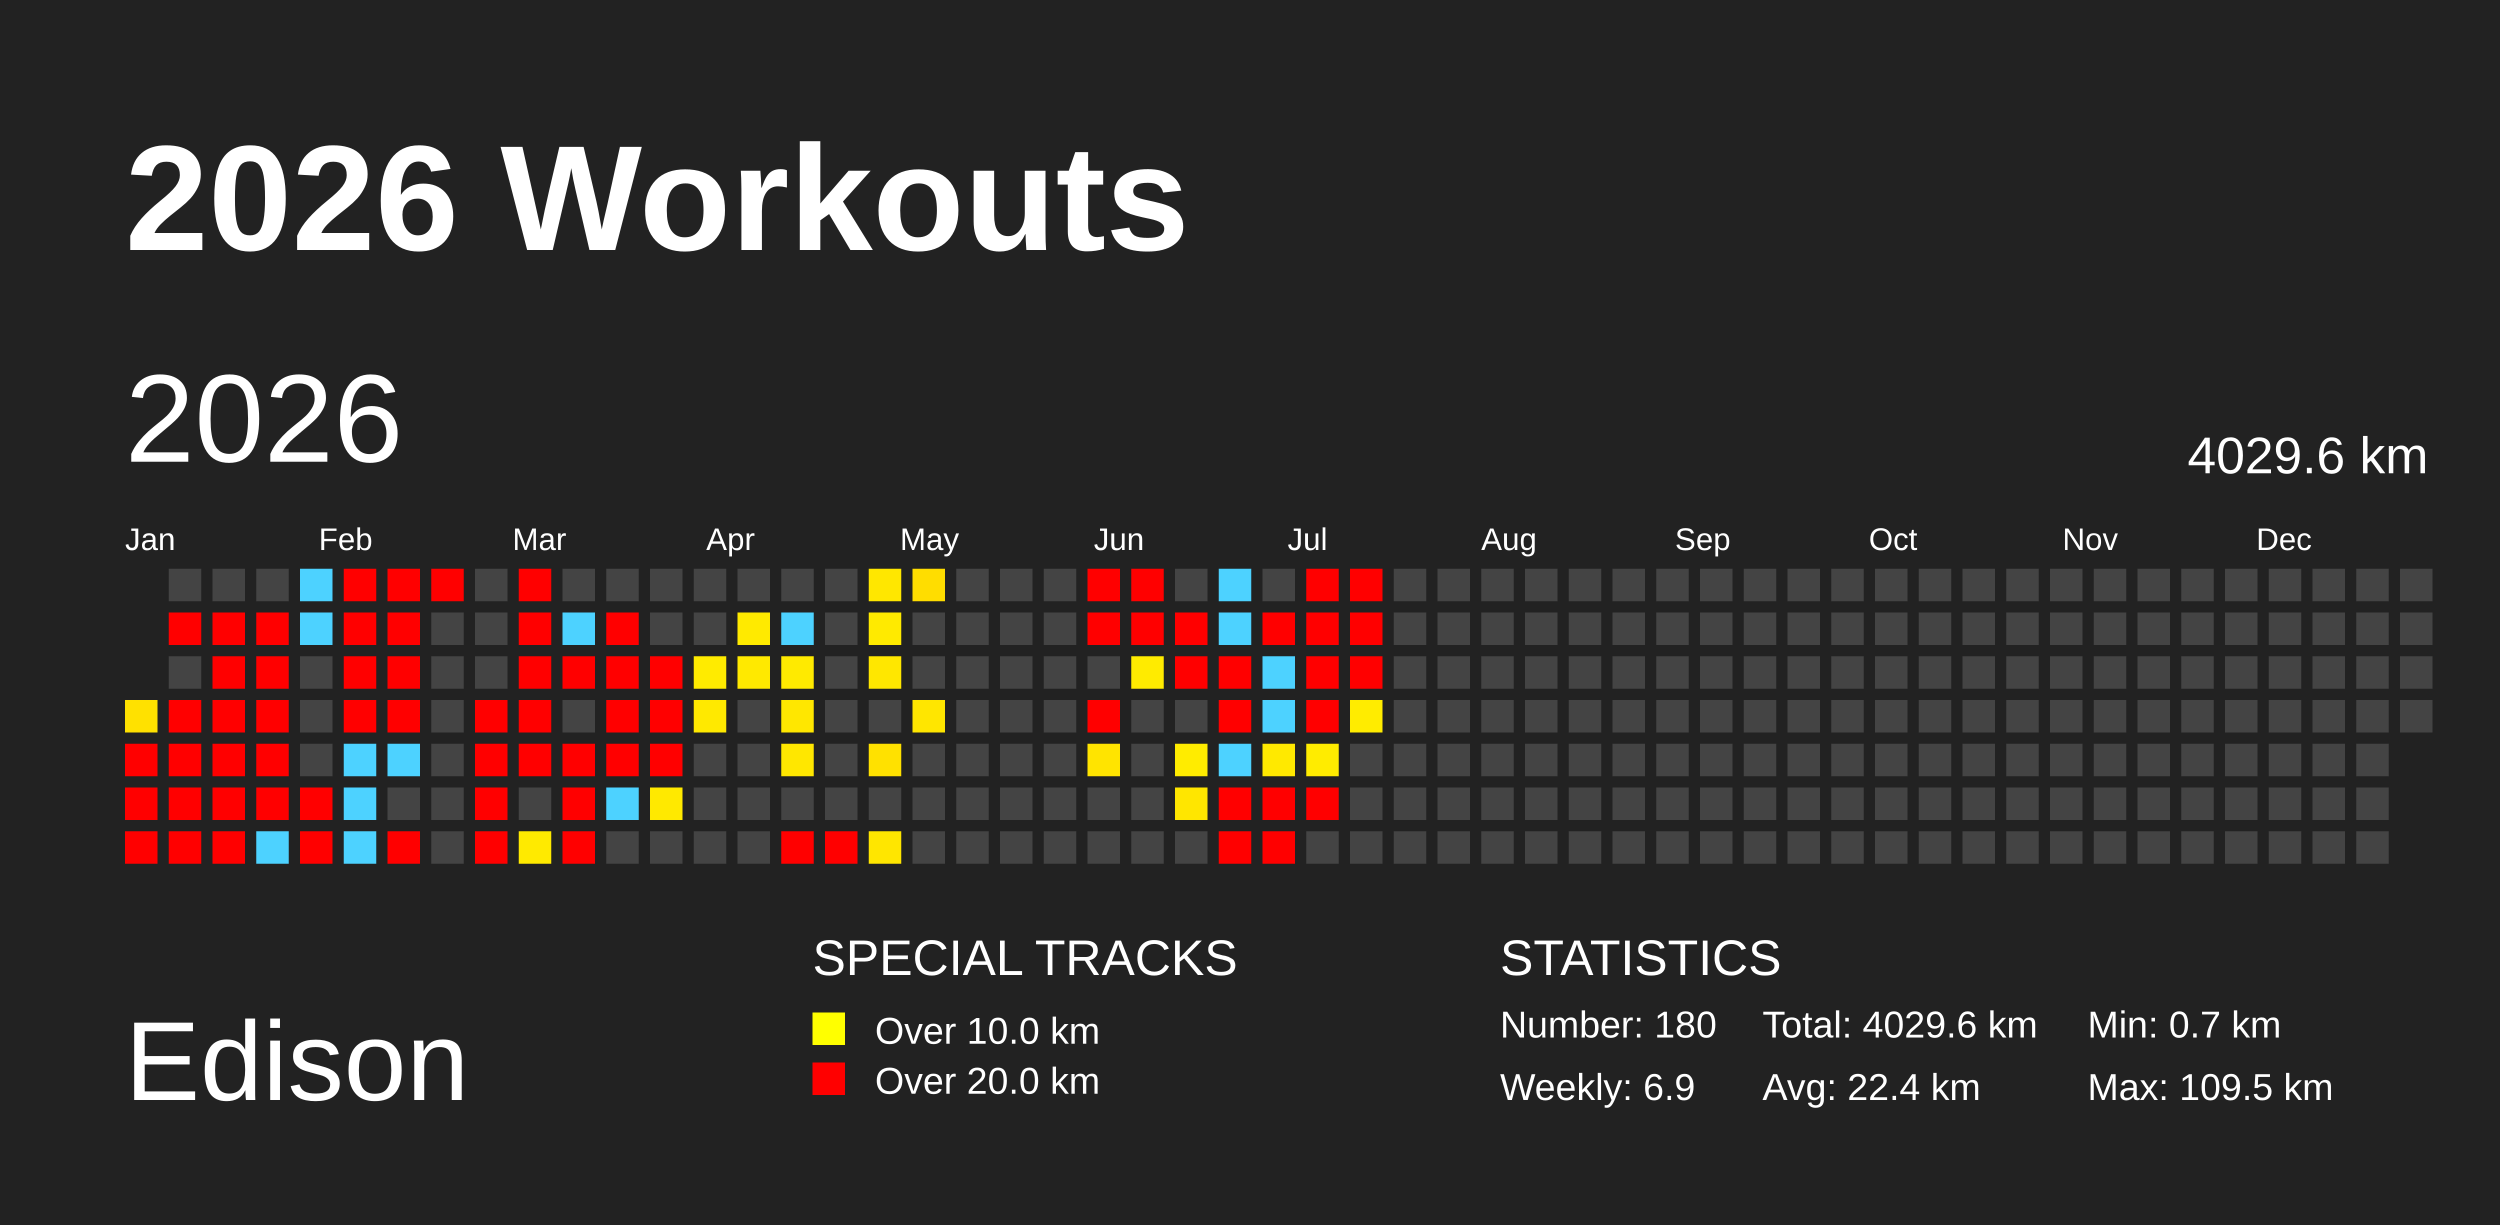
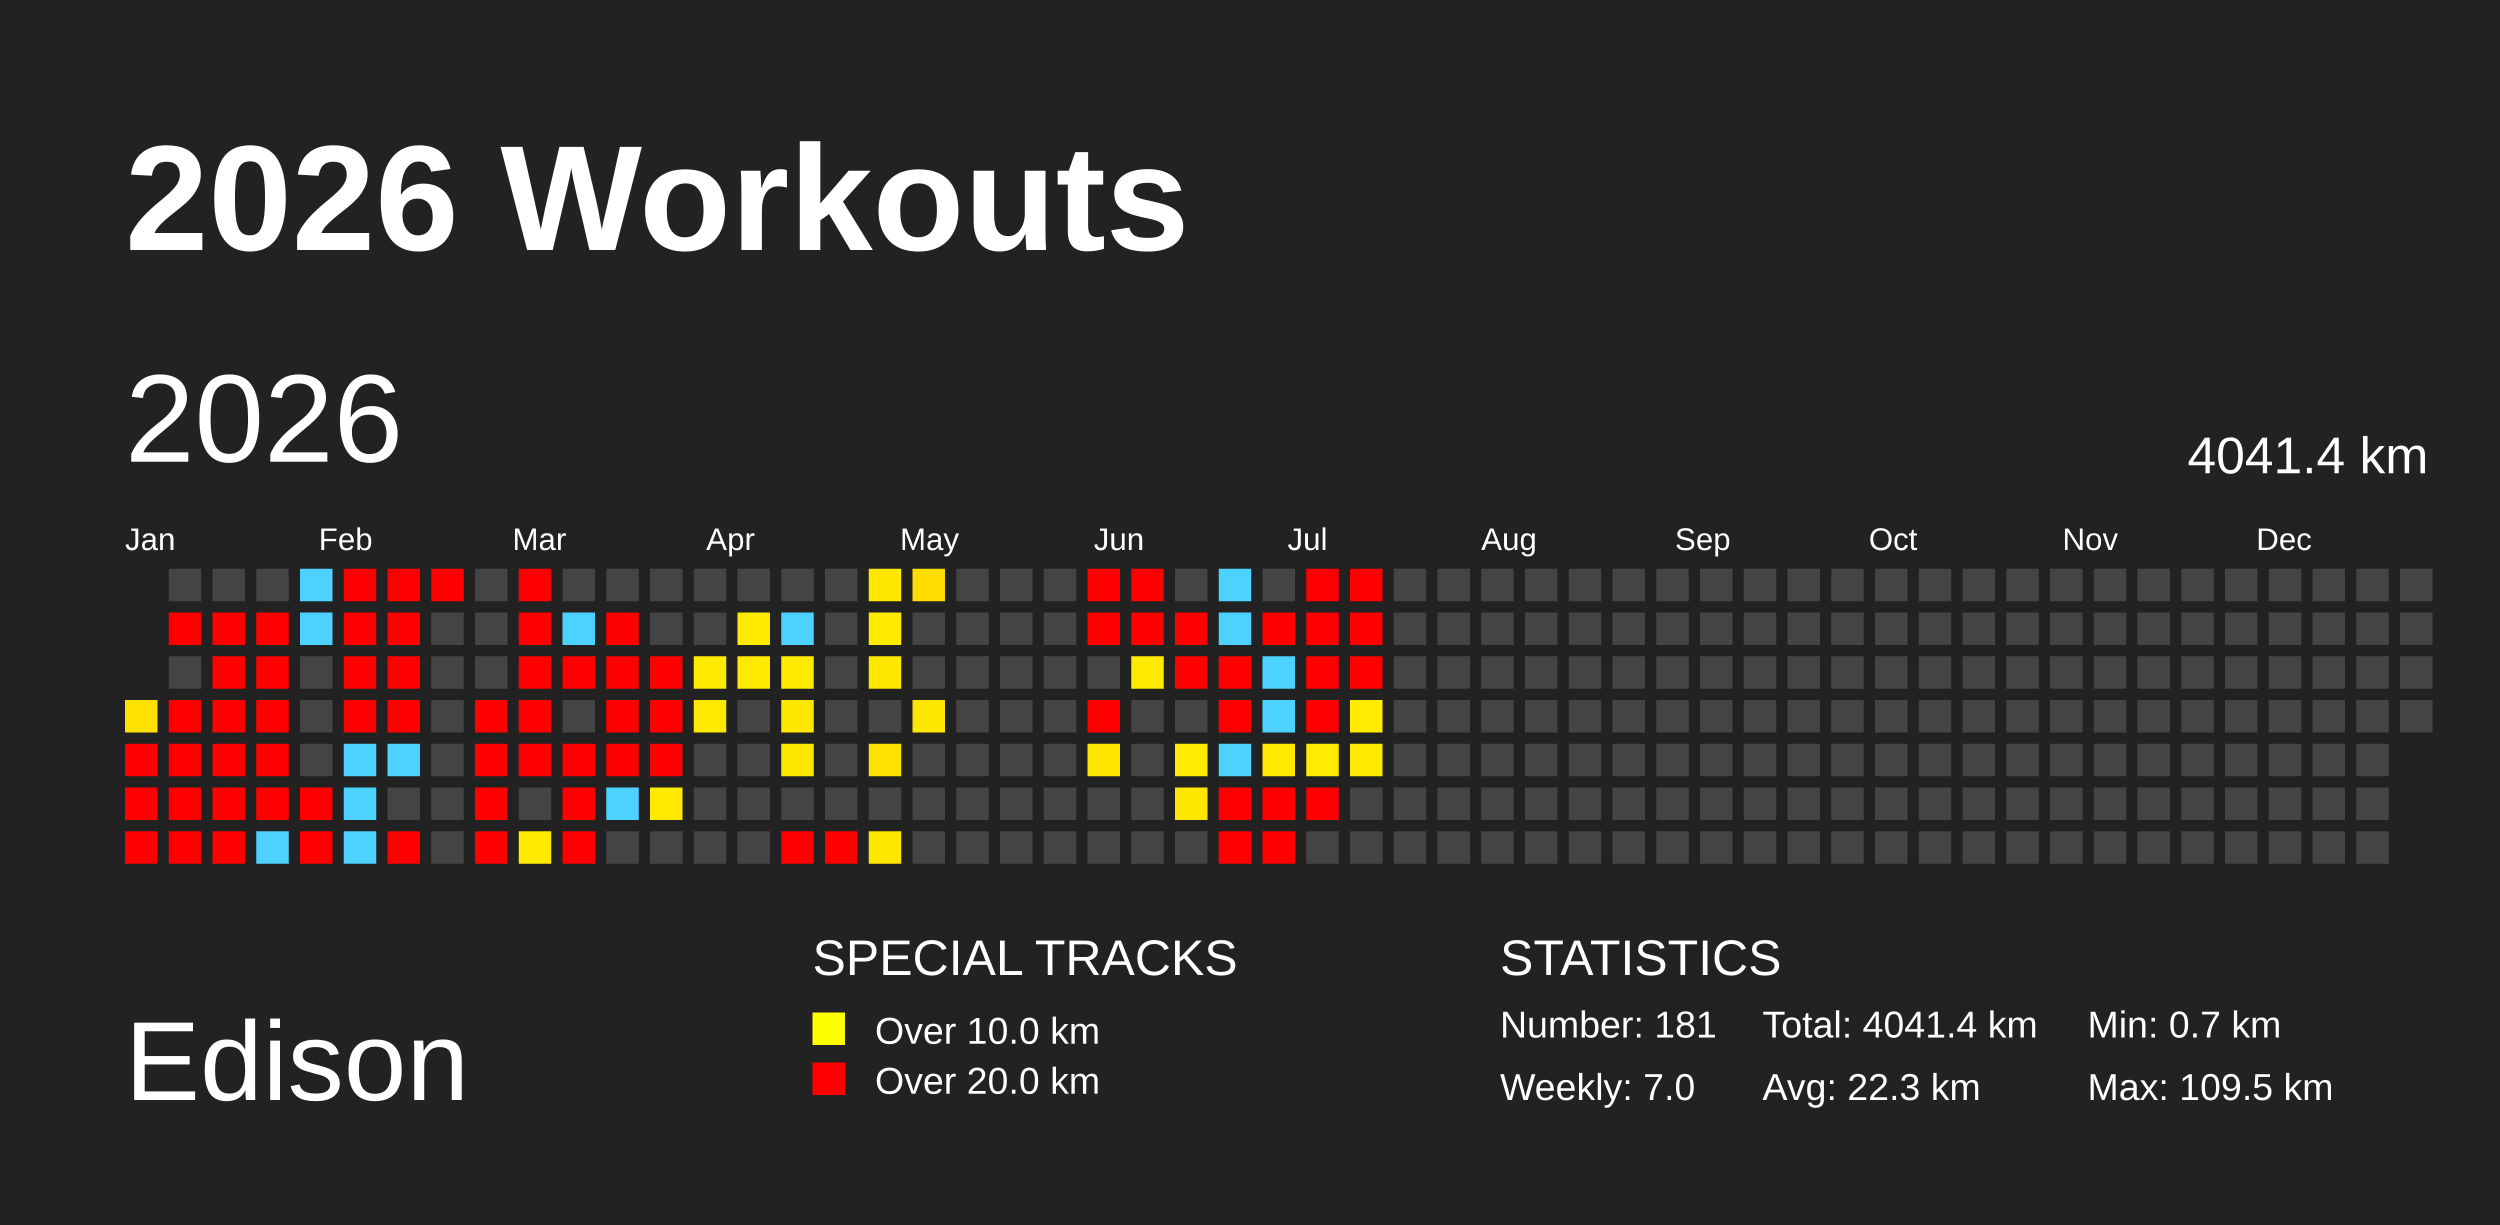
<svg xmlns="http://www.w3.org/2000/svg" baseProfile="full" height="98mm" version="1.1" viewBox="0,0,200,98" width="200mm">
  <defs />
  <rect fill="#222222" height="98" width="200" x="0" y="0" />
  <text fill="#FFFFFF" style="font-size:12px; font-family:Arial; font-weight:bold;" x="10" y="20">2026 Workouts</text>
  <text fill="#FFFFFF" style="font-size:9px; font-family:Arial" x="10" y="88">Edison</text>
  <text fill="#FFFFFF" style="font-size:4px; font-family:Arial" x="65" y="78">SPECIAL TRACKS</text>
  <rect fill="yellow" height="2.6" width="2.6" x="65" y="81" />
  <text fill="#FFFFFF" style="font-size:3px; font-family:Arial" x="70" y="83.5">Over 10.0 km</text>
  <rect fill="red" height="2.6" width="2.6" x="65" y="85" />
  <text fill="#FFFFFF" style="font-size:3px; font-family:Arial" x="70" y="87.5">Over 20.0 km</text>
  <text fill="#FFFFFF" style="font-size:4px; font-family:Arial" x="120" y="78">STATISTICS</text>
-   <text fill="#FFFFFF" style="font-size:3px; font-family:Arial" x="120" y="83">Number: 180</text>
-   <text fill="#FFFFFF" style="font-size:3px; font-family:Arial" x="120" y="88">Weekly: 6.9</text>
-   <text fill="#FFFFFF" style="font-size:3px; font-family:Arial" x="141" y="83">Total: 4029.6 km</text>
-   <text fill="#FFFFFF" style="font-size:3px; font-family:Arial" x="141" y="88">Avg: 22.4 km</text>
+   <text fill="#FFFFFF" style="font-size:3px; font-family:Arial" x="120" y="83">Number: 181</text>
+   <text fill="#FFFFFF" style="font-size:3px; font-family:Arial" x="120" y="88">Weekly: 7.0</text>
+   <text fill="#FFFFFF" style="font-size:3px; font-family:Arial" x="141" y="83">Total: 4041.4 km</text>
+   <text fill="#FFFFFF" style="font-size:3px; font-family:Arial" x="141" y="88">Avg: 22.3 km</text>
  <text fill="#FFFFFF" style="font-size:3px; font-family:Arial" x="167" y="83">Min: 0.7 km</text>
  <text fill="#FFFFFF" style="font-size:3px; font-family:Arial" x="167" y="88">Max: 109.5 km</text>
  <text dominant-baseline="hanging" fill="#FFFFFF" style="font-size:10.0px; font-family:Arial;" x="10" y="30">2026</text>
-   <text dominant-baseline="hanging" fill="#FFFFFF" style="font-size:4.125px; font-family:Arial;" x="175" y="35">4029.6 km</text>
+   <text dominant-baseline="hanging" fill="#FFFFFF" style="font-size:4.125px; font-family:Arial;" x="175" y="35">4041.4 km</text>
  <text fill="#FFFFFF" style="font-size:2.5px; font-family:Arial" x="10.0" y="44">Jan</text>
  <text fill="#FFFFFF" style="font-size:2.5px; font-family:Arial" x="25.5" y="44">Feb</text>
  <text fill="#FFFFFF" style="font-size:2.5px; font-family:Arial" x="41.0" y="44">Mar</text>
  <text fill="#FFFFFF" style="font-size:2.5px; font-family:Arial" x="56.5" y="44">Apr</text>
  <text fill="#FFFFFF" style="font-size:2.5px; font-family:Arial" x="72.0" y="44">May</text>
  <text fill="#FFFFFF" style="font-size:2.5px; font-family:Arial" x="87.5" y="44">Jun</text>
  <text fill="#FFFFFF" style="font-size:2.5px; font-family:Arial" x="103.0" y="44">Jul</text>
  <text fill="#FFFFFF" style="font-size:2.5px; font-family:Arial" x="118.5" y="44">Aug</text>
  <text fill="#FFFFFF" style="font-size:2.5px; font-family:Arial" x="134.0" y="44">Sep</text>
  <text fill="#FFFFFF" style="font-size:2.5px; font-family:Arial" x="149.5" y="44">Oct</text>
  <text fill="#FFFFFF" style="font-size:2.5px; font-family:Arial" x="165.0" y="44">Nov</text>
  <text fill="#FFFFFF" style="font-size:2.5px; font-family:Arial" x="180.5" y="44">Dec</text>
  <rect fill="#ffe100" height="2.6" width="2.6" x="10.0" y="56.0" />
  <rect fill="red" height="2.6" width="2.6" x="10.0" y="59.5" />
  <rect fill="red" height="2.6" width="2.6" x="10.0" y="63.0" />
  <rect fill="red" height="2.6" width="2.6" x="10.0" y="66.5" />
  <rect fill="#444444" height="2.6" width="2.6" x="13.5" y="45.5" />
  <rect fill="red" height="2.6" width="2.6" x="13.5" y="49.0" />
  <rect fill="#444444" height="2.6" width="2.6" x="13.5" y="52.5" />
  <rect fill="red" height="2.6" width="2.6" x="13.5" y="56.0" />
  <rect fill="red" height="2.6" width="2.6" x="13.5" y="59.5" />
  <rect fill="red" height="2.6" width="2.6" x="13.5" y="63.0" />
  <rect fill="red" height="2.6" width="2.6" x="13.5" y="66.5" />
  <rect fill="#444444" height="2.6" width="2.6" x="17.0" y="45.5" />
  <rect fill="red" height="2.6" width="2.6" x="17.0" y="49.0" />
  <rect fill="red" height="2.6" width="2.6" x="17.0" y="52.5" />
  <rect fill="red" height="2.6" width="2.6" x="17.0" y="56.0" />
  <rect fill="red" height="2.6" width="2.6" x="17.0" y="59.5" />
  <rect fill="red" height="2.6" width="2.6" x="17.0" y="63.0" />
  <rect fill="red" height="2.6" width="2.6" x="17.0" y="66.5" />
  <rect fill="#444444" height="2.6" width="2.6" x="20.5" y="45.5" />
  <rect fill="red" height="2.6" width="2.6" x="20.5" y="49.0" />
  <rect fill="red" height="2.6" width="2.6" x="20.5" y="52.5" />
  <rect fill="red" height="2.6" width="2.6" x="20.5" y="56.0" />
  <rect fill="red" height="2.6" width="2.6" x="20.5" y="59.5" />
  <rect fill="red" height="2.6" width="2.6" x="20.5" y="63.0" />
  <rect fill="#4dd2ff" height="2.6" width="2.6" x="20.5" y="66.5" />
  <rect fill="#4dd2ff" height="2.6" width="2.6" x="24.0" y="45.5" />
  <rect fill="#4dd2ff" height="2.6" width="2.6" x="24.0" y="49.0" />
  <rect fill="#444444" height="2.6" width="2.6" x="24.0" y="52.5" />
  <rect fill="#444444" height="2.6" width="2.6" x="24.0" y="56.0" />
  <rect fill="#444444" height="2.6" width="2.6" x="24.0" y="59.5" />
  <rect fill="red" height="2.6" width="2.6" x="24.0" y="63.0" />
  <rect fill="red" height="2.6" width="2.6" x="24.0" y="66.5" />
  <rect fill="red" height="2.6" width="2.6" x="27.5" y="45.5" />
  <rect fill="red" height="2.6" width="2.6" x="27.5" y="49.0" />
  <rect fill="red" height="2.6" width="2.6" x="27.5" y="52.5" />
  <rect fill="red" height="2.6" width="2.6" x="27.5" y="56.0" />
  <rect fill="#4dd2ff" height="2.6" width="2.6" x="27.5" y="59.5" />
  <rect fill="#4dd2ff" height="2.6" width="2.6" x="27.5" y="63.0" />
  <rect fill="#4dd2ff" height="2.6" width="2.6" x="27.5" y="66.5" />
  <rect fill="red" height="2.6" width="2.6" x="31.0" y="45.5" />
  <rect fill="red" height="2.6" width="2.6" x="31.0" y="49.0" />
  <rect fill="red" height="2.6" width="2.6" x="31.0" y="52.5" />
  <rect fill="red" height="2.6" width="2.6" x="31.0" y="56.0" />
  <rect fill="#4dd2ff" height="2.6" width="2.6" x="31.0" y="59.5" />
  <rect fill="#444444" height="2.6" width="2.6" x="31.0" y="63.0" />
  <rect fill="red" height="2.6" width="2.6" x="31.0" y="66.5" />
  <rect fill="red" height="2.6" width="2.6" x="34.5" y="45.5" />
  <rect fill="#444444" height="2.6" width="2.6" x="34.5" y="49.0" />
  <rect fill="#444444" height="2.6" width="2.6" x="34.5" y="52.5" />
  <rect fill="#444444" height="2.6" width="2.6" x="34.5" y="56.0" />
  <rect fill="#444444" height="2.6" width="2.6" x="34.5" y="59.5" />
  <rect fill="#444444" height="2.6" width="2.6" x="34.5" y="63.0" />
  <rect fill="#444444" height="2.6" width="2.6" x="34.5" y="66.5" />
  <rect fill="#444444" height="2.6" width="2.6" x="38.0" y="45.5" />
  <rect fill="#444444" height="2.6" width="2.6" x="38.0" y="49.0" />
  <rect fill="#444444" height="2.6" width="2.6" x="38.0" y="52.5" />
  <rect fill="red" height="2.6" width="2.6" x="38.0" y="56.0" />
  <rect fill="red" height="2.6" width="2.6" x="38.0" y="59.5" />
  <rect fill="red" height="2.6" width="2.6" x="38.0" y="63.0" />
  <rect fill="red" height="2.6" width="2.6" x="38.0" y="66.5" />
  <rect fill="red" height="2.6" width="2.6" x="41.5" y="45.5" />
  <rect fill="red" height="2.6" width="2.6" x="41.5" y="49.0" />
  <rect fill="red" height="2.6" width="2.6" x="41.5" y="52.5" />
  <rect fill="red" height="2.6" width="2.6" x="41.5" y="56.0" />
  <rect fill="red" height="2.6" width="2.6" x="41.5" y="59.5" />
  <rect fill="#444444" height="2.6" width="2.6" x="41.5" y="63.0" />
  <rect fill="#ffea00" height="2.6" width="2.6" x="41.5" y="66.5" />
  <rect fill="#444444" height="2.6" width="2.6" x="45.0" y="45.5" />
  <rect fill="#4dd2ff" height="2.6" width="2.6" x="45.0" y="49.0" />
  <rect fill="red" height="2.6" width="2.6" x="45.0" y="52.5" />
  <rect fill="#444444" height="2.6" width="2.6" x="45.0" y="56.0" />
  <rect fill="red" height="2.6" width="2.6" x="45.0" y="59.5" />
  <rect fill="red" height="2.6" width="2.6" x="45.0" y="63.0" />
  <rect fill="red" height="2.6" width="2.6" x="45.0" y="66.5" />
  <rect fill="#444444" height="2.6" width="2.6" x="48.5" y="45.5" />
  <rect fill="red" height="2.6" width="2.6" x="48.5" y="49.0" />
  <rect fill="red" height="2.6" width="2.6" x="48.5" y="52.5" />
  <rect fill="red" height="2.6" width="2.6" x="48.5" y="56.0" />
  <rect fill="red" height="2.6" width="2.6" x="48.5" y="59.5" />
  <rect fill="#4dd2ff" height="2.6" width="2.6" x="48.5" y="63.0" />
  <rect fill="#444444" height="2.6" width="2.6" x="48.5" y="66.5" />
  <rect fill="#444444" height="2.6" width="2.6" x="52.0" y="45.5" />
  <rect fill="#444444" height="2.6" width="2.6" x="52.0" y="49.0" />
  <rect fill="red" height="2.6" width="2.6" x="52.0" y="52.5" />
  <rect fill="red" height="2.6" width="2.6" x="52.0" y="56.0" />
  <rect fill="red" height="2.6" width="2.6" x="52.0" y="59.5" />
  <rect fill="#ffe900" height="2.6" width="2.6" x="52.0" y="63.0" />
  <rect fill="#444444" height="2.6" width="2.6" x="52.0" y="66.5" />
  <rect fill="#444444" height="2.6" width="2.6" x="55.5" y="45.5" />
  <rect fill="#444444" height="2.6" width="2.6" x="55.5" y="49.0" />
  <rect fill="#ffeb00" height="2.6" width="2.6" x="55.5" y="52.5" />
  <rect fill="#ffe900" height="2.6" width="2.6" x="55.5" y="56.0" />
  <rect fill="#444444" height="2.6" width="2.6" x="55.5" y="59.5" />
  <rect fill="#444444" height="2.6" width="2.6" x="55.5" y="63.0" />
  <rect fill="#444444" height="2.6" width="2.6" x="55.5" y="66.5" />
  <rect fill="#444444" height="2.6" width="2.6" x="59.0" y="45.5" />
  <rect fill="#ffea00" height="2.6" width="2.6" x="59.0" y="49.0" />
  <rect fill="#ffe900" height="2.6" width="2.6" x="59.0" y="52.5" />
  <rect fill="#444444" height="2.6" width="2.6" x="59.0" y="56.0" />
  <rect fill="#444444" height="2.6" width="2.6" x="59.0" y="59.5" />
  <rect fill="#444444" height="2.6" width="2.6" x="59.0" y="63.0" />
  <rect fill="#444444" height="2.6" width="2.6" x="59.0" y="66.5" />
  <rect fill="#444444" height="2.6" width="2.6" x="62.5" y="45.5" />
  <rect fill="#4dd2ff" height="2.6" width="2.6" x="62.5" y="49.0" />
  <rect fill="#ffea00" height="2.6" width="2.6" x="62.5" y="52.5" />
  <rect fill="#ffe700" height="2.6" width="2.6" x="62.5" y="56.0" />
  <rect fill="#ffe700" height="2.6" width="2.6" x="62.5" y="59.5" />
  <rect fill="#444444" height="2.6" width="2.6" x="62.5" y="63.0" />
  <rect fill="red" height="2.6" width="2.6" x="62.5" y="66.5" />
  <rect fill="#444444" height="2.6" width="2.6" x="66.0" y="45.5" />
  <rect fill="#444444" height="2.6" width="2.6" x="66.0" y="49.0" />
  <rect fill="#444444" height="2.6" width="2.6" x="66.0" y="52.5" />
  <rect fill="#444444" height="2.6" width="2.6" x="66.0" y="56.0" />
  <rect fill="#444444" height="2.6" width="2.6" x="66.0" y="59.5" />
  <rect fill="#444444" height="2.6" width="2.6" x="66.0" y="63.0" />
  <rect fill="red" height="2.6" width="2.6" x="66.0" y="66.5" />
  <rect fill="#ffe700" height="2.6" width="2.6" x="69.5" y="45.5" />
  <rect fill="#ffea00" height="2.6" width="2.6" x="69.5" y="49.0" />
  <rect fill="#ffe700" height="2.6" width="2.6" x="69.5" y="52.5" />
  <rect fill="#444444" height="2.6" width="2.6" x="69.5" y="56.0" />
  <rect fill="#ffe100" height="2.6" width="2.6" x="69.5" y="59.5" />
  <rect fill="#444444" height="2.6" width="2.6" x="69.5" y="63.0" />
  <rect fill="#ffe600" height="2.6" width="2.6" x="69.5" y="66.5" />
  <rect fill="#ffdd00" height="2.6" width="2.6" x="73.0" y="45.5" />
  <rect fill="#444444" height="2.6" width="2.6" x="73.0" y="49.0" />
  <rect fill="#444444" height="2.6" width="2.6" x="73.0" y="52.5" />
  <rect fill="#ffe600" height="2.6" width="2.6" x="73.0" y="56.0" />
  <rect fill="#444444" height="2.6" width="2.6" x="73.0" y="59.5" />
  <rect fill="#444444" height="2.6" width="2.6" x="73.0" y="63.0" />
  <rect fill="#444444" height="2.6" width="2.6" x="73.0" y="66.5" />
  <rect fill="#444444" height="2.6" width="2.6" x="76.5" y="45.5" />
  <rect fill="#444444" height="2.6" width="2.6" x="76.5" y="49.0" />
  <rect fill="#444444" height="2.6" width="2.6" x="76.5" y="52.5" />
  <rect fill="#444444" height="2.6" width="2.6" x="76.5" y="56.0" />
  <rect fill="#444444" height="2.6" width="2.6" x="76.5" y="59.5" />
  <rect fill="#444444" height="2.6" width="2.6" x="76.5" y="63.0" />
  <rect fill="#444444" height="2.6" width="2.6" x="76.5" y="66.5" />
  <rect fill="#444444" height="2.6" width="2.6" x="80.0" y="45.5" />
  <rect fill="#444444" height="2.6" width="2.6" x="80.0" y="49.0" />
  <rect fill="#444444" height="2.6" width="2.6" x="80.0" y="52.5" />
  <rect fill="#444444" height="2.6" width="2.6" x="80.0" y="56.0" />
  <rect fill="#444444" height="2.6" width="2.6" x="80.0" y="59.5" />
  <rect fill="#444444" height="2.6" width="2.6" x="80.0" y="63.0" />
  <rect fill="#444444" height="2.6" width="2.6" x="80.0" y="66.5" />
  <rect fill="#444444" height="2.6" width="2.6" x="83.5" y="45.5" />
  <rect fill="#444444" height="2.6" width="2.6" x="83.5" y="49.0" />
  <rect fill="#444444" height="2.6" width="2.6" x="83.5" y="52.5" />
  <rect fill="#444444" height="2.6" width="2.6" x="83.5" y="56.0" />
  <rect fill="#444444" height="2.6" width="2.6" x="83.5" y="59.5" />
  <rect fill="#444444" height="2.6" width="2.6" x="83.5" y="63.0" />
  <rect fill="#444444" height="2.6" width="2.6" x="83.5" y="66.5" />
  <rect fill="red" height="2.6" width="2.6" x="87.0" y="45.5" />
  <rect fill="red" height="2.6" width="2.6" x="87.0" y="49.0" />
  <rect fill="#444444" height="2.6" width="2.6" x="87.0" y="52.5" />
  <rect fill="red" height="2.6" width="2.6" x="87.0" y="56.0" />
  <rect fill="#ffe400" height="2.6" width="2.6" x="87.0" y="59.5" />
  <rect fill="#444444" height="2.6" width="2.6" x="87.0" y="63.0" />
  <rect fill="#444444" height="2.6" width="2.6" x="87.0" y="66.5" />
  <rect fill="red" height="2.6" width="2.6" x="90.5" y="45.5" />
  <rect fill="red" height="2.6" width="2.6" x="90.5" y="49.0" />
  <rect fill="#ffeb00" height="2.6" width="2.6" x="90.5" y="52.5" />
  <rect fill="#444444" height="2.6" width="2.6" x="90.5" y="56.0" />
  <rect fill="#444444" height="2.6" width="2.6" x="90.5" y="59.5" />
  <rect fill="#444444" height="2.6" width="2.6" x="90.5" y="63.0" />
  <rect fill="#444444" height="2.6" width="2.6" x="90.5" y="66.5" />
  <rect fill="#444444" height="2.6" width="2.6" x="94.0" y="45.5" />
  <rect fill="red" height="2.6" width="2.6" x="94.0" y="49.0" />
  <rect fill="red" height="2.6" width="2.6" x="94.0" y="52.5" />
  <rect fill="#444444" height="2.6" width="2.6" x="94.0" y="56.0" />
  <rect fill="#ffec00" height="2.6" width="2.6" x="94.0" y="59.5" />
  <rect fill="#ffe600" height="2.6" width="2.6" x="94.0" y="63.0" />
  <rect fill="#444444" height="2.6" width="2.6" x="94.0" y="66.5" />
  <rect fill="#4dd2ff" height="2.6" width="2.6" x="97.5" y="45.5" />
  <rect fill="#4dd2ff" height="2.6" width="2.6" x="97.5" y="49.0" />
  <rect fill="red" height="2.6" width="2.6" x="97.5" y="52.5" />
  <rect fill="red" height="2.6" width="2.6" x="97.5" y="56.0" />
  <rect fill="#4dd2ff" height="2.6" width="2.6" x="97.5" y="59.5" />
  <rect fill="red" height="2.6" width="2.6" x="97.5" y="63.0" />
  <rect fill="red" height="2.6" width="2.6" x="97.5" y="66.5" />
  <rect fill="#444444" height="2.6" width="2.6" x="101.0" y="45.5" />
  <rect fill="red" height="2.6" width="2.6" x="101.0" y="49.0" />
  <rect fill="#4dd2ff" height="2.6" width="2.6" x="101.0" y="52.5" />
  <rect fill="#4dd2ff" height="2.6" width="2.6" x="101.0" y="56.0" />
  <rect fill="#ffe900" height="2.6" width="2.6" x="101.0" y="59.5" />
  <rect fill="red" height="2.6" width="2.6" x="101.0" y="63.0" />
  <rect fill="red" height="2.6" width="2.6" x="101.0" y="66.5" />
  <rect fill="red" height="2.6" width="2.6" x="104.5" y="45.5" />
  <rect fill="red" height="2.6" width="2.6" x="104.5" y="49.0" />
  <rect fill="red" height="2.6" width="2.6" x="104.5" y="52.5" />
  <rect fill="red" height="2.6" width="2.6" x="104.5" y="56.0" />
  <rect fill="#ffec00" height="2.6" width="2.6" x="104.5" y="59.5" />
  <rect fill="red" height="2.6" width="2.6" x="104.5" y="63.0" />
  <rect fill="#444444" height="2.6" width="2.6" x="104.5" y="66.5" />
  <rect fill="red" height="2.6" width="2.6" x="108.0" y="45.5" />
  <rect fill="red" height="2.6" width="2.6" x="108.0" y="49.0" />
  <rect fill="red" height="2.6" width="2.6" x="108.0" y="52.5" />
  <rect fill="#ffec00" height="2.6" width="2.6" x="108.0" y="56.0" />
-   <rect fill="#444444" height="2.6" width="2.6" x="108.0" y="59.5" />
+   <rect fill="#ffe900" height="2.6" width="2.6" x="108.0" y="59.5" />
  <rect fill="#444444" height="2.6" width="2.6" x="108.0" y="63.0" />
  <rect fill="#444444" height="2.6" width="2.6" x="108.0" y="66.5" />
  <rect fill="#444444" height="2.6" width="2.6" x="111.5" y="45.5" />
  <rect fill="#444444" height="2.6" width="2.6" x="111.5" y="49.0" />
  <rect fill="#444444" height="2.6" width="2.6" x="111.5" y="52.5" />
  <rect fill="#444444" height="2.6" width="2.6" x="111.5" y="56.0" />
  <rect fill="#444444" height="2.6" width="2.6" x="111.5" y="59.5" />
  <rect fill="#444444" height="2.6" width="2.6" x="111.5" y="63.0" />
  <rect fill="#444444" height="2.6" width="2.6" x="111.5" y="66.5" />
  <rect fill="#444444" height="2.6" width="2.6" x="115.0" y="45.5" />
  <rect fill="#444444" height="2.6" width="2.6" x="115.0" y="49.0" />
  <rect fill="#444444" height="2.6" width="2.6" x="115.0" y="52.5" />
  <rect fill="#444444" height="2.6" width="2.6" x="115.0" y="56.0" />
  <rect fill="#444444" height="2.6" width="2.6" x="115.0" y="59.5" />
  <rect fill="#444444" height="2.6" width="2.6" x="115.0" y="63.0" />
  <rect fill="#444444" height="2.6" width="2.6" x="115.0" y="66.5" />
  <rect fill="#444444" height="2.6" width="2.6" x="118.5" y="45.5" />
  <rect fill="#444444" height="2.6" width="2.6" x="118.5" y="49.0" />
  <rect fill="#444444" height="2.6" width="2.6" x="118.5" y="52.5" />
  <rect fill="#444444" height="2.6" width="2.6" x="118.5" y="56.0" />
  <rect fill="#444444" height="2.6" width="2.6" x="118.5" y="59.5" />
  <rect fill="#444444" height="2.6" width="2.6" x="118.5" y="63.0" />
  <rect fill="#444444" height="2.6" width="2.6" x="118.5" y="66.5" />
  <rect fill="#444444" height="2.6" width="2.6" x="122.0" y="45.5" />
  <rect fill="#444444" height="2.6" width="2.6" x="122.0" y="49.0" />
  <rect fill="#444444" height="2.6" width="2.6" x="122.0" y="52.5" />
  <rect fill="#444444" height="2.6" width="2.6" x="122.0" y="56.0" />
  <rect fill="#444444" height="2.6" width="2.6" x="122.0" y="59.5" />
  <rect fill="#444444" height="2.6" width="2.6" x="122.0" y="63.0" />
  <rect fill="#444444" height="2.6" width="2.6" x="122.0" y="66.5" />
  <rect fill="#444444" height="2.6" width="2.6" x="125.5" y="45.5" />
  <rect fill="#444444" height="2.6" width="2.6" x="125.5" y="49.0" />
  <rect fill="#444444" height="2.6" width="2.6" x="125.5" y="52.5" />
  <rect fill="#444444" height="2.6" width="2.6" x="125.5" y="56.0" />
  <rect fill="#444444" height="2.6" width="2.6" x="125.5" y="59.5" />
  <rect fill="#444444" height="2.6" width="2.6" x="125.5" y="63.0" />
  <rect fill="#444444" height="2.6" width="2.6" x="125.5" y="66.5" />
  <rect fill="#444444" height="2.6" width="2.6" x="129.0" y="45.5" />
  <rect fill="#444444" height="2.6" width="2.6" x="129.0" y="49.0" />
  <rect fill="#444444" height="2.6" width="2.6" x="129.0" y="52.5" />
  <rect fill="#444444" height="2.6" width="2.6" x="129.0" y="56.0" />
  <rect fill="#444444" height="2.6" width="2.6" x="129.0" y="59.5" />
  <rect fill="#444444" height="2.6" width="2.6" x="129.0" y="63.0" />
  <rect fill="#444444" height="2.6" width="2.6" x="129.0" y="66.5" />
  <rect fill="#444444" height="2.6" width="2.6" x="132.5" y="45.5" />
  <rect fill="#444444" height="2.6" width="2.6" x="132.5" y="49.0" />
  <rect fill="#444444" height="2.6" width="2.6" x="132.5" y="52.5" />
  <rect fill="#444444" height="2.6" width="2.6" x="132.5" y="56.0" />
  <rect fill="#444444" height="2.6" width="2.6" x="132.5" y="59.5" />
  <rect fill="#444444" height="2.6" width="2.6" x="132.5" y="63.0" />
  <rect fill="#444444" height="2.6" width="2.6" x="132.5" y="66.5" />
  <rect fill="#444444" height="2.6" width="2.6" x="136.0" y="45.5" />
  <rect fill="#444444" height="2.6" width="2.6" x="136.0" y="49.0" />
  <rect fill="#444444" height="2.6" width="2.6" x="136.0" y="52.5" />
  <rect fill="#444444" height="2.6" width="2.6" x="136.0" y="56.0" />
  <rect fill="#444444" height="2.6" width="2.6" x="136.0" y="59.5" />
  <rect fill="#444444" height="2.6" width="2.6" x="136.0" y="63.0" />
  <rect fill="#444444" height="2.6" width="2.6" x="136.0" y="66.5" />
  <rect fill="#444444" height="2.6" width="2.6" x="139.5" y="45.5" />
  <rect fill="#444444" height="2.6" width="2.6" x="139.5" y="49.0" />
  <rect fill="#444444" height="2.6" width="2.6" x="139.5" y="52.5" />
  <rect fill="#444444" height="2.6" width="2.6" x="139.5" y="56.0" />
  <rect fill="#444444" height="2.6" width="2.6" x="139.5" y="59.5" />
  <rect fill="#444444" height="2.6" width="2.6" x="139.5" y="63.0" />
  <rect fill="#444444" height="2.6" width="2.6" x="139.5" y="66.5" />
  <rect fill="#444444" height="2.6" width="2.6" x="143.0" y="45.5" />
  <rect fill="#444444" height="2.6" width="2.6" x="143.0" y="49.0" />
  <rect fill="#444444" height="2.6" width="2.6" x="143.0" y="52.5" />
  <rect fill="#444444" height="2.6" width="2.6" x="143.0" y="56.0" />
  <rect fill="#444444" height="2.6" width="2.6" x="143.0" y="59.5" />
  <rect fill="#444444" height="2.6" width="2.6" x="143.0" y="63.0" />
  <rect fill="#444444" height="2.6" width="2.6" x="143.0" y="66.5" />
  <rect fill="#444444" height="2.6" width="2.6" x="146.5" y="45.5" />
  <rect fill="#444444" height="2.6" width="2.6" x="146.5" y="49.0" />
  <rect fill="#444444" height="2.6" width="2.6" x="146.5" y="52.5" />
  <rect fill="#444444" height="2.6" width="2.6" x="146.5" y="56.0" />
  <rect fill="#444444" height="2.6" width="2.6" x="146.5" y="59.5" />
  <rect fill="#444444" height="2.6" width="2.6" x="146.5" y="63.0" />
  <rect fill="#444444" height="2.6" width="2.6" x="146.5" y="66.5" />
  <rect fill="#444444" height="2.6" width="2.6" x="150.0" y="45.5" />
  <rect fill="#444444" height="2.6" width="2.6" x="150.0" y="49.0" />
  <rect fill="#444444" height="2.6" width="2.6" x="150.0" y="52.5" />
  <rect fill="#444444" height="2.6" width="2.6" x="150.0" y="56.0" />
  <rect fill="#444444" height="2.6" width="2.6" x="150.0" y="59.5" />
  <rect fill="#444444" height="2.6" width="2.6" x="150.0" y="63.0" />
  <rect fill="#444444" height="2.6" width="2.6" x="150.0" y="66.5" />
  <rect fill="#444444" height="2.6" width="2.6" x="153.5" y="45.5" />
  <rect fill="#444444" height="2.6" width="2.6" x="153.5" y="49.0" />
  <rect fill="#444444" height="2.6" width="2.6" x="153.5" y="52.5" />
  <rect fill="#444444" height="2.6" width="2.6" x="153.5" y="56.0" />
  <rect fill="#444444" height="2.6" width="2.6" x="153.5" y="59.5" />
  <rect fill="#444444" height="2.6" width="2.6" x="153.5" y="63.0" />
  <rect fill="#444444" height="2.6" width="2.6" x="153.5" y="66.5" />
  <rect fill="#444444" height="2.6" width="2.6" x="157.0" y="45.5" />
  <rect fill="#444444" height="2.6" width="2.6" x="157.0" y="49.0" />
  <rect fill="#444444" height="2.6" width="2.6" x="157.0" y="52.5" />
  <rect fill="#444444" height="2.6" width="2.6" x="157.0" y="56.0" />
  <rect fill="#444444" height="2.6" width="2.6" x="157.0" y="59.5" />
  <rect fill="#444444" height="2.6" width="2.6" x="157.0" y="63.0" />
  <rect fill="#444444" height="2.6" width="2.6" x="157.0" y="66.5" />
  <rect fill="#444444" height="2.6" width="2.6" x="160.5" y="45.5" />
  <rect fill="#444444" height="2.6" width="2.6" x="160.5" y="49.0" />
  <rect fill="#444444" height="2.6" width="2.6" x="160.5" y="52.5" />
  <rect fill="#444444" height="2.6" width="2.6" x="160.5" y="56.0" />
  <rect fill="#444444" height="2.6" width="2.6" x="160.5" y="59.5" />
  <rect fill="#444444" height="2.6" width="2.6" x="160.5" y="63.0" />
  <rect fill="#444444" height="2.6" width="2.6" x="160.5" y="66.5" />
  <rect fill="#444444" height="2.6" width="2.6" x="164.0" y="45.5" />
  <rect fill="#444444" height="2.6" width="2.6" x="164.0" y="49.0" />
  <rect fill="#444444" height="2.6" width="2.6" x="164.0" y="52.5" />
  <rect fill="#444444" height="2.6" width="2.6" x="164.0" y="56.0" />
  <rect fill="#444444" height="2.6" width="2.6" x="164.0" y="59.5" />
  <rect fill="#444444" height="2.6" width="2.6" x="164.0" y="63.0" />
  <rect fill="#444444" height="2.6" width="2.6" x="164.0" y="66.5" />
  <rect fill="#444444" height="2.6" width="2.6" x="167.5" y="45.5" />
  <rect fill="#444444" height="2.6" width="2.6" x="167.5" y="49.0" />
  <rect fill="#444444" height="2.6" width="2.6" x="167.5" y="52.5" />
  <rect fill="#444444" height="2.6" width="2.6" x="167.5" y="56.0" />
  <rect fill="#444444" height="2.6" width="2.6" x="167.5" y="59.5" />
  <rect fill="#444444" height="2.6" width="2.6" x="167.5" y="63.0" />
  <rect fill="#444444" height="2.6" width="2.6" x="167.5" y="66.5" />
  <rect fill="#444444" height="2.6" width="2.6" x="171.0" y="45.5" />
  <rect fill="#444444" height="2.6" width="2.6" x="171.0" y="49.0" />
  <rect fill="#444444" height="2.6" width="2.6" x="171.0" y="52.5" />
  <rect fill="#444444" height="2.6" width="2.6" x="171.0" y="56.0" />
  <rect fill="#444444" height="2.6" width="2.6" x="171.0" y="59.5" />
  <rect fill="#444444" height="2.6" width="2.6" x="171.0" y="63.0" />
  <rect fill="#444444" height="2.6" width="2.6" x="171.0" y="66.5" />
  <rect fill="#444444" height="2.6" width="2.6" x="174.5" y="45.5" />
  <rect fill="#444444" height="2.6" width="2.6" x="174.5" y="49.0" />
  <rect fill="#444444" height="2.6" width="2.6" x="174.5" y="52.5" />
  <rect fill="#444444" height="2.6" width="2.6" x="174.5" y="56.0" />
  <rect fill="#444444" height="2.6" width="2.6" x="174.5" y="59.5" />
  <rect fill="#444444" height="2.6" width="2.6" x="174.5" y="63.0" />
  <rect fill="#444444" height="2.6" width="2.6" x="174.5" y="66.5" />
  <rect fill="#444444" height="2.6" width="2.6" x="178.0" y="45.5" />
  <rect fill="#444444" height="2.6" width="2.6" x="178.0" y="49.0" />
  <rect fill="#444444" height="2.6" width="2.6" x="178.0" y="52.5" />
  <rect fill="#444444" height="2.6" width="2.6" x="178.0" y="56.0" />
  <rect fill="#444444" height="2.6" width="2.6" x="178.0" y="59.5" />
  <rect fill="#444444" height="2.6" width="2.6" x="178.0" y="63.0" />
  <rect fill="#444444" height="2.6" width="2.6" x="178.0" y="66.5" />
  <rect fill="#444444" height="2.6" width="2.6" x="181.5" y="45.5" />
  <rect fill="#444444" height="2.6" width="2.6" x="181.5" y="49.0" />
  <rect fill="#444444" height="2.6" width="2.6" x="181.5" y="52.5" />
  <rect fill="#444444" height="2.6" width="2.6" x="181.5" y="56.0" />
  <rect fill="#444444" height="2.6" width="2.6" x="181.5" y="59.5" />
  <rect fill="#444444" height="2.6" width="2.6" x="181.5" y="63.0" />
  <rect fill="#444444" height="2.6" width="2.6" x="181.5" y="66.5" />
  <rect fill="#444444" height="2.6" width="2.6" x="185.0" y="45.5" />
  <rect fill="#444444" height="2.6" width="2.6" x="185.0" y="49.0" />
  <rect fill="#444444" height="2.6" width="2.6" x="185.0" y="52.5" />
  <rect fill="#444444" height="2.6" width="2.6" x="185.0" y="56.0" />
  <rect fill="#444444" height="2.6" width="2.6" x="185.0" y="59.5" />
  <rect fill="#444444" height="2.6" width="2.6" x="185.0" y="63.0" />
  <rect fill="#444444" height="2.6" width="2.6" x="185.0" y="66.5" />
  <rect fill="#444444" height="2.6" width="2.6" x="188.5" y="45.5" />
  <rect fill="#444444" height="2.6" width="2.6" x="188.5" y="49.0" />
  <rect fill="#444444" height="2.6" width="2.6" x="188.5" y="52.5" />
  <rect fill="#444444" height="2.6" width="2.6" x="188.5" y="56.0" />
  <rect fill="#444444" height="2.6" width="2.6" x="188.5" y="59.5" />
  <rect fill="#444444" height="2.6" width="2.6" x="188.5" y="63.0" />
  <rect fill="#444444" height="2.6" width="2.6" x="188.5" y="66.5" />
  <rect fill="#444444" height="2.6" width="2.6" x="192.0" y="45.5" />
  <rect fill="#444444" height="2.6" width="2.6" x="192.0" y="49.0" />
  <rect fill="#444444" height="2.6" width="2.6" x="192.0" y="52.5" />
  <rect fill="#444444" height="2.6" width="2.6" x="192.0" y="56.0" />
</svg>
